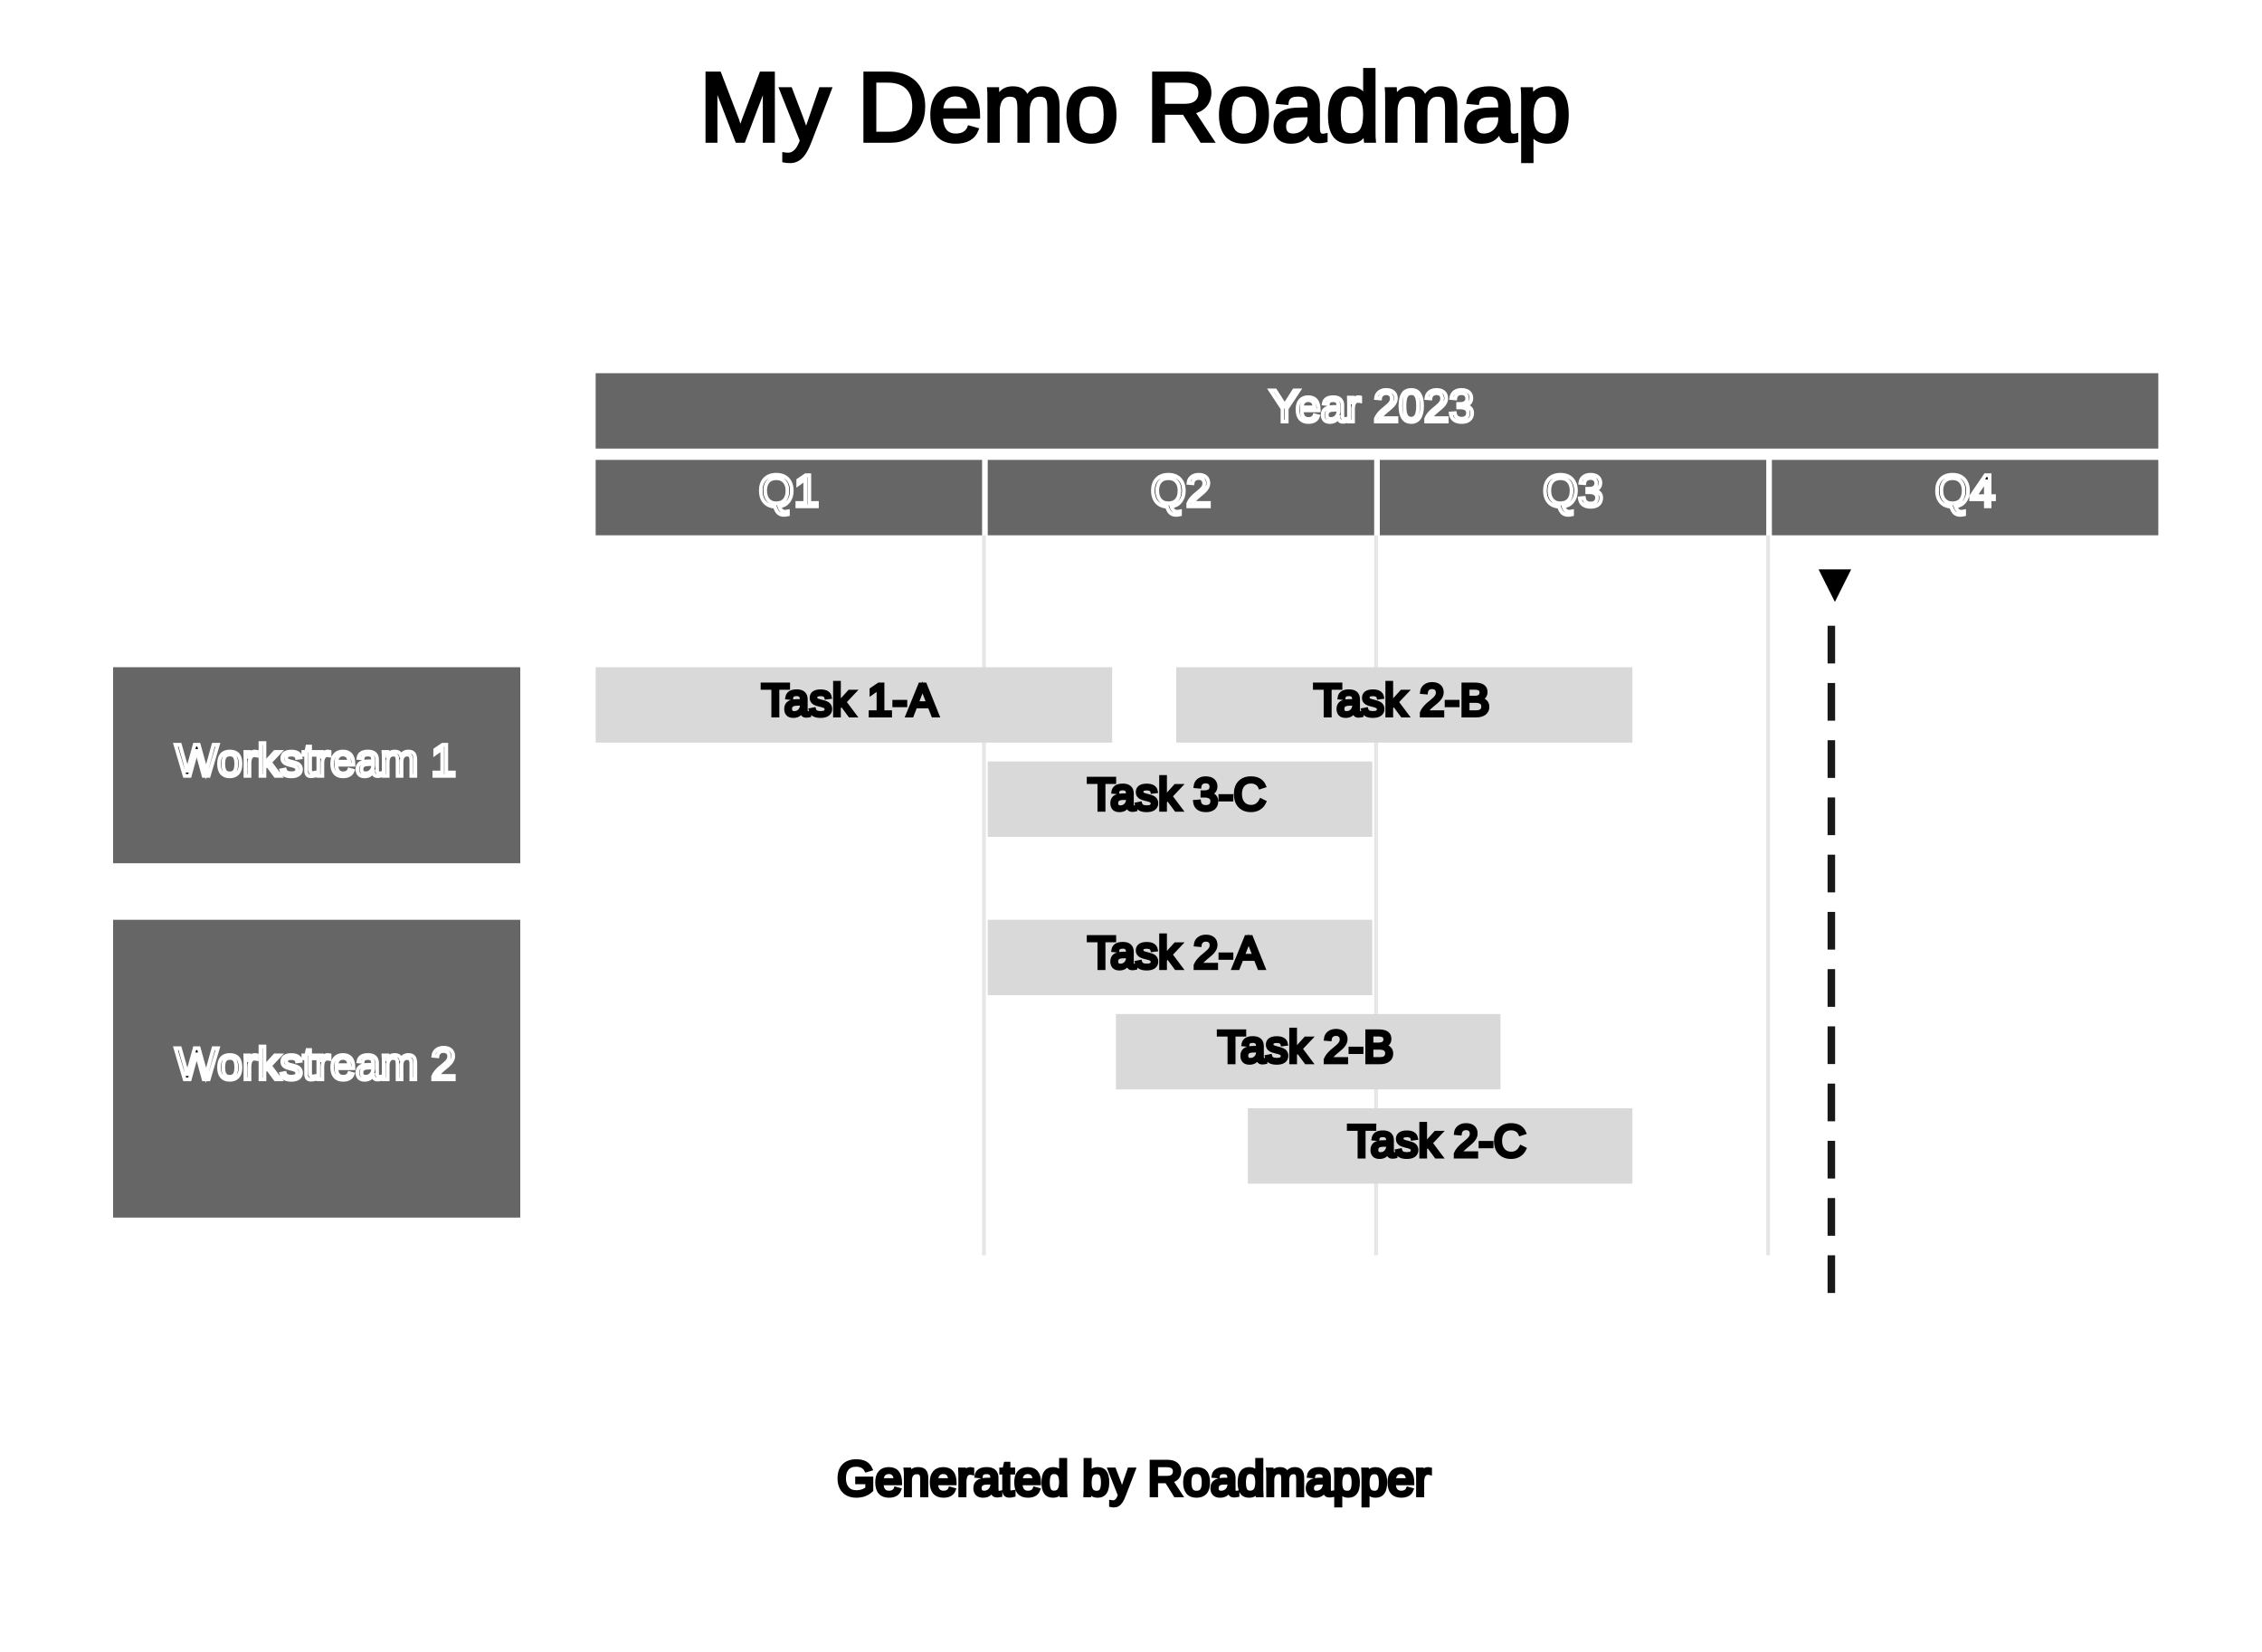
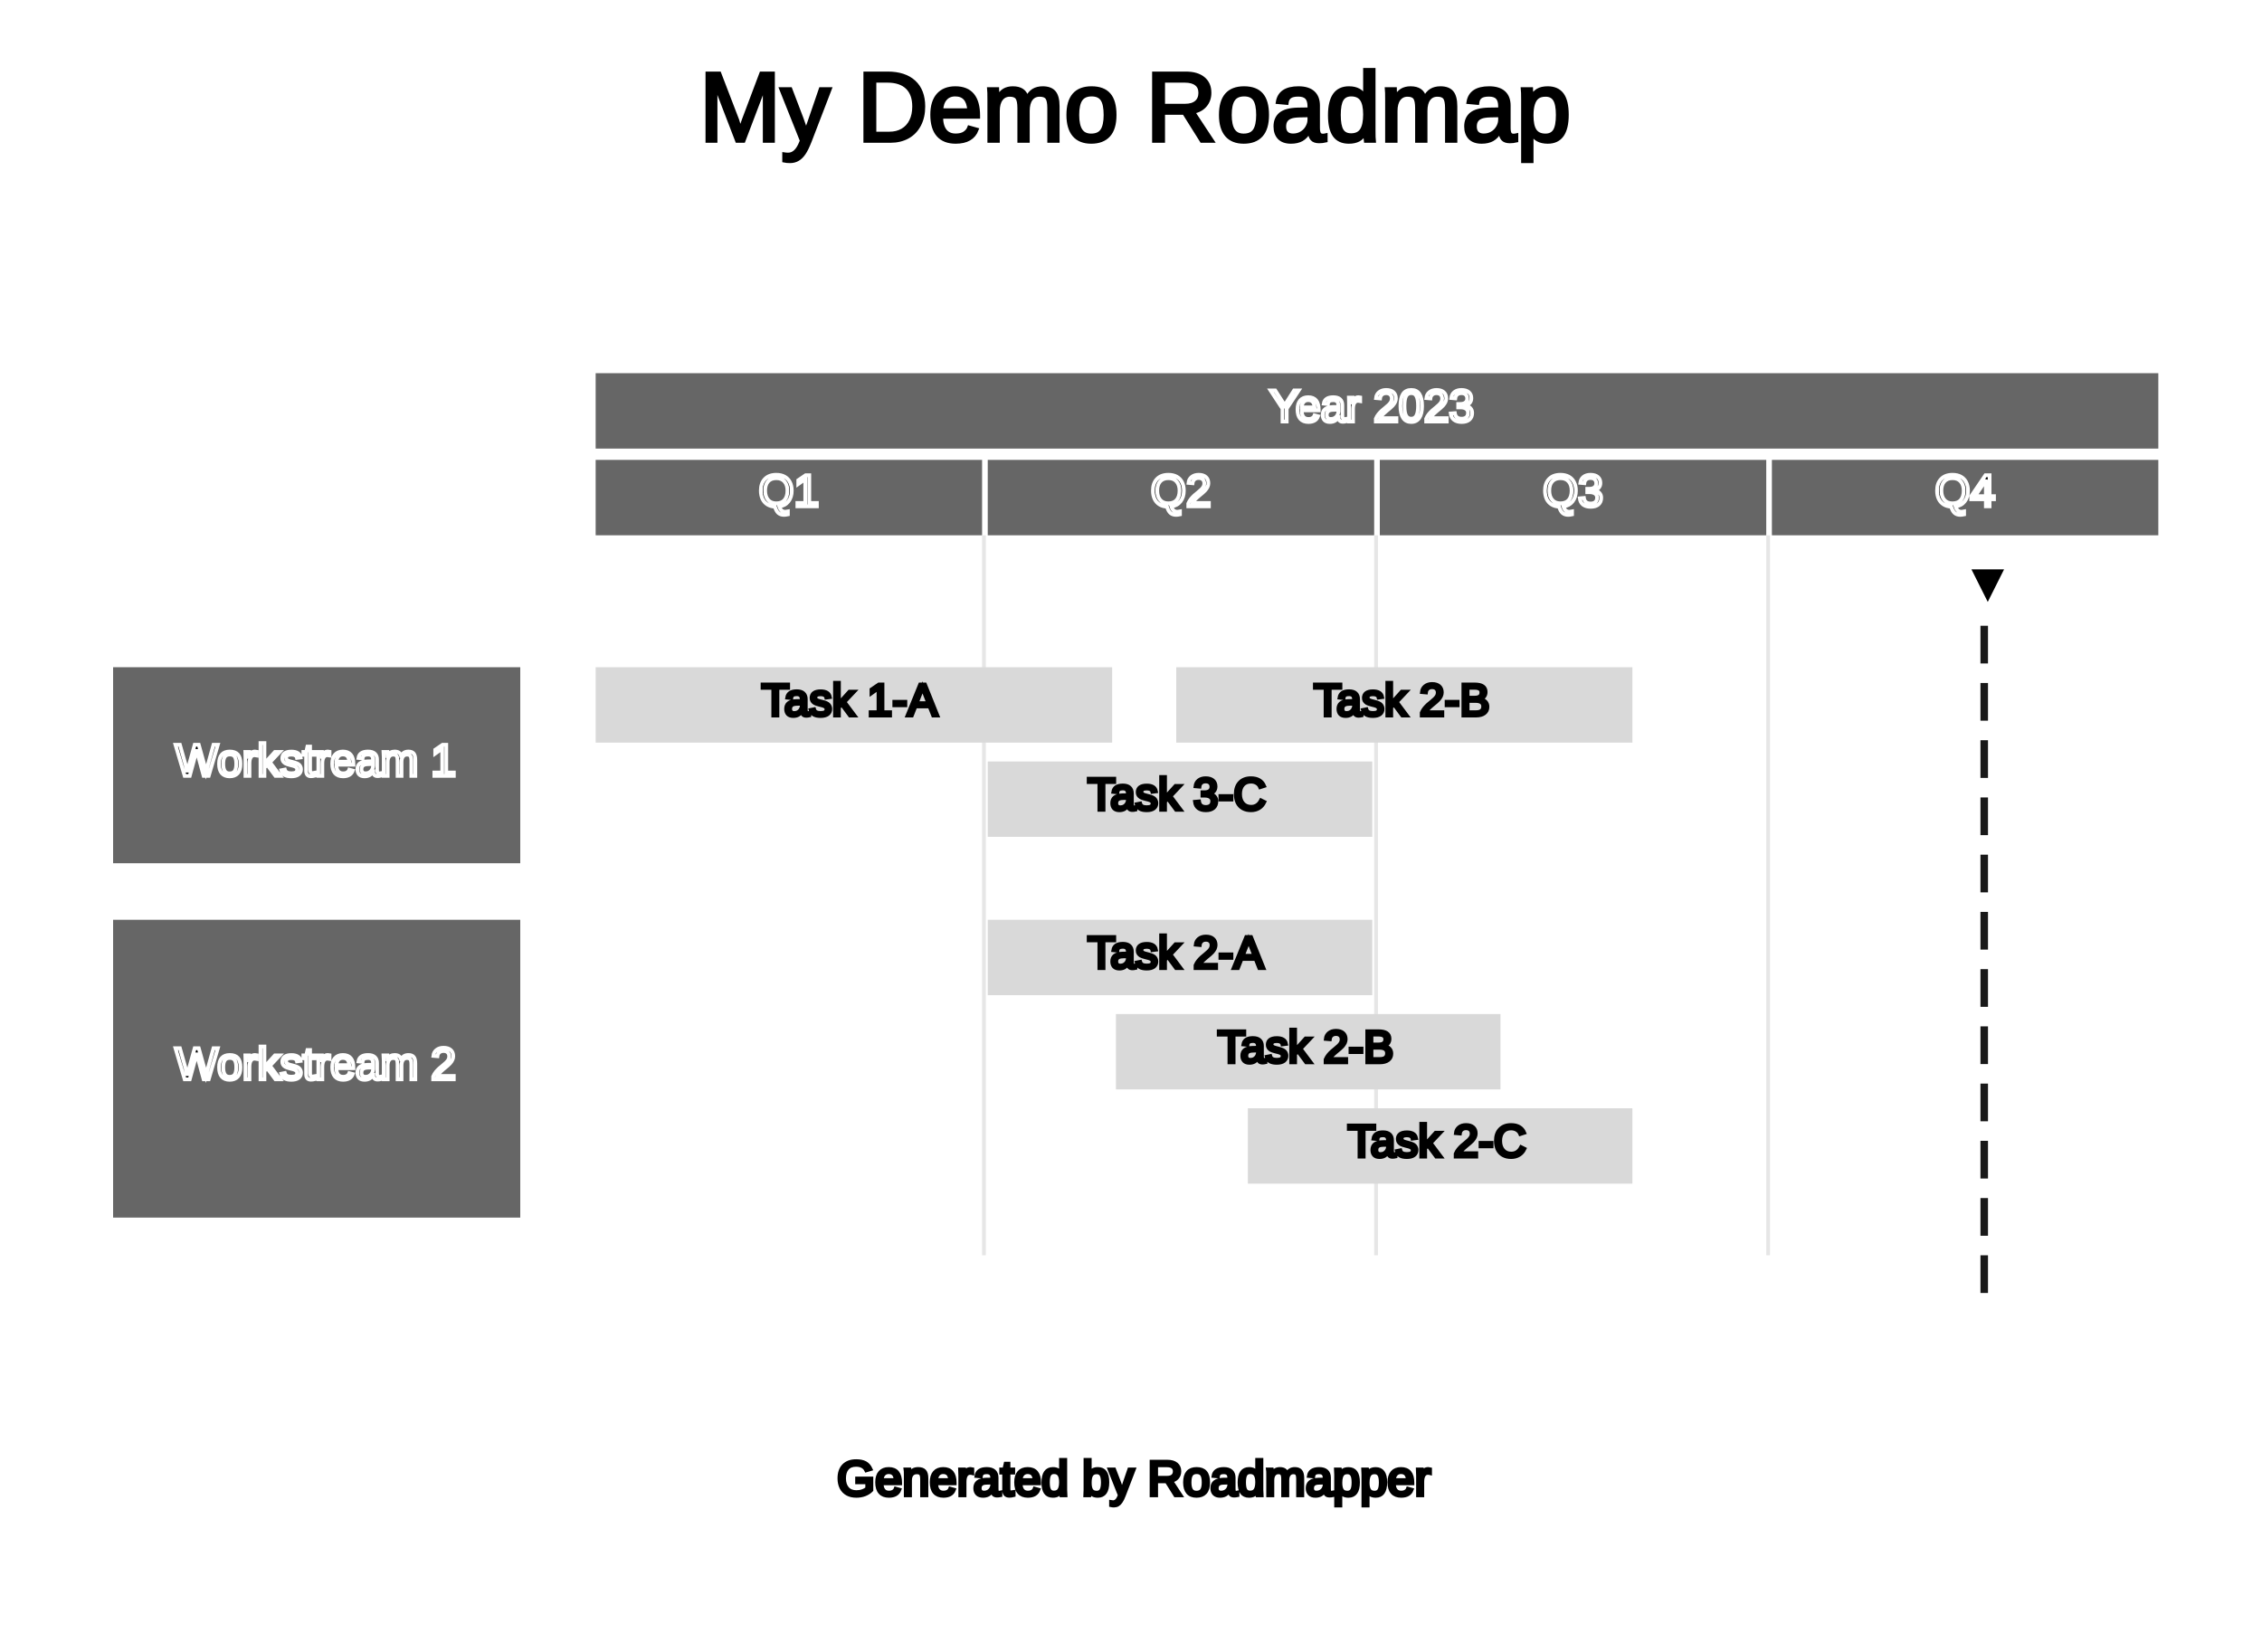
<svg xmlns="http://www.w3.org/2000/svg" width="600" height="438" viewBox="0 0 600 438">
  <defs>
</defs>
  <rect x="0" y="0" width="600" height="500" fill="#FFFFFF" />
  <text x="185.5" y="30" font-size="26" text-anchor="start" dominant-baseline="middle" font-family="Arial" stroke="#000000">My Demo Roadmap</text>
  <rect x="158.0" y="99" width="414.5" height="20" fill="#666666" />
  <text x="336.75" y="103.5" font-size="12" stroke="#FFFFFF" text-anchor="start" dominant-baseline="hanging" font-family="Arial">Year 2023</text>
  <rect x="158.0" y="122" width="102.5" height="20" fill="#666666" />
  <text x="201.25" y="126.0" font-size="12" stroke="#FFFFFF" text-anchor="start" dominant-baseline="hanging" font-family="Arial">Q1</text>
  <rect x="262.0" y="122" width="102.5" height="20" fill="#666666" />
  <text x="305.25" y="126.0" font-size="12" stroke="#FFFFFF" text-anchor="start" dominant-baseline="hanging" font-family="Arial">Q2</text>
  <rect x="366.0" y="122" width="102.5" height="20" fill="#666666" />
  <text x="409.25" y="126.0" font-size="12" stroke="#FFFFFF" text-anchor="start" dominant-baseline="hanging" font-family="Arial">Q3</text>
  <rect x="470.0" y="122" width="102.5" height="20" fill="#666666" />
  <text x="513.25" y="126.0" font-size="12" stroke="#FFFFFF" text-anchor="start" dominant-baseline="hanging" font-family="Arial">Q4</text>
  <path d="M261.0,142 L261.0,333" stroke="#e6e6e6" stroke-opacity="50" stroke-width="1" />
  <path d="M365.0,142 L365.0,333" stroke="#e6e6e6" stroke-opacity="50" stroke-width="1" />
  <path d="M469.0,142 L469.0,333" stroke="#e6e6e6" stroke-opacity="50" stroke-width="1" />
  <rect x="30" y="177" width="108.0" height="52" fill="#666666" />
  <text x="46.5" y="197.5" font-size="12" stroke="#FFFFFF" text-anchor="start" dominant-baseline="hanging" font-family="Arial">Workstream 1</text>
  <rect x="158" y="177" width="137" height="20" fill="#D9D9D9" />
  <text x="202.0" y="181.5" font-size="12" stroke="#000000" text-anchor="start" dominant-baseline="hanging" font-family="Arial">Task 1-A</text>
  <rect x="312" y="177" width="121" height="20" fill="#D9D9D9" />
  <text x="348.5" y="181.5" font-size="12" stroke="#000000" text-anchor="start" dominant-baseline="hanging" font-family="Arial">Task 2-B</text>
  <rect x="262" y="202" width="102" height="20" fill="#D9D9D9" />
  <text x="288.5" y="206.5" font-size="12" stroke="#000000" text-anchor="start" dominant-baseline="hanging" font-family="Arial">Task 3-C</text>
  <rect x="30" y="244" width="108.0" height="79" fill="#666666" />
  <text x="46.5" y="278.0" font-size="12" stroke="#FFFFFF" text-anchor="start" dominant-baseline="hanging" font-family="Arial">Workstream 2</text>
  <rect x="262" y="244" width="102" height="20" fill="#D9D9D9" />
  <text x="288.5" y="248.5" font-size="12" stroke="#000000" text-anchor="start" dominant-baseline="hanging" font-family="Arial">Task 2-A</text>
  <rect x="296" y="269" width="102" height="20" fill="#D9D9D9" />
  <text x="323.0" y="273.5" font-size="12" stroke="#000000" text-anchor="start" dominant-baseline="hanging" font-family="Arial">Task 2-B</text>
  <rect x="331" y="294" width="102" height="20" fill="#D9D9D9" />
  <text x="357.5" y="298.5" font-size="12" stroke="#000000" text-anchor="start" dominant-baseline="hanging" font-family="Arial">Task 2-C</text>
-   <text x="480.769" y="155" font-size="12" text-anchor="start" dominant-baseline="middle" font-family="Arial" stroke="#000000">▼</text>
-   <path d="M485.769,166.0 L485.769,176.0" stroke="#000000" stroke-opacity="0.9" stroke-width="2" />
-   <path d="M485.769,181.182 L485.769,191.182" stroke="#000000" stroke-opacity="0.9" stroke-width="2" />
-   <path d="M485.769,196.364 L485.769,206.364" stroke="#000000" stroke-opacity="0.9" stroke-width="2" />
-   <path d="M485.769,211.545 L485.769,221.545" stroke="#000000" stroke-opacity="0.9" stroke-width="2" />
-   <path d="M485.769,226.727 L485.769,236.727" stroke="#000000" stroke-opacity="0.9" stroke-width="2" />
-   <path d="M485.769,241.909 L485.769,251.909" stroke="#000000" stroke-opacity="0.9" stroke-width="2" />
-   <path d="M485.769,257.091 L485.769,267.091" stroke="#000000" stroke-opacity="0.9" stroke-width="2" />
-   <path d="M485.769,272.273 L485.769,282.273" stroke="#000000" stroke-opacity="0.9" stroke-width="2" />
-   <path d="M485.769,287.455 L485.769,297.455" stroke="#000000" stroke-opacity="0.9" stroke-width="2" />
-   <path d="M485.769,302.636 L485.769,312.636" stroke="#000000" stroke-opacity="0.9" stroke-width="2" />
-   <path d="M485.769,317.818 L485.769,327.818" stroke="#000000" stroke-opacity="0.9" stroke-width="2" />
-   <path d="M485.769,333.0 L485.769,343.0" stroke="#000000" stroke-opacity="0.9" stroke-width="2" />
+   <text x="521.319" y="155" font-size="12" text-anchor="start" dominant-baseline="middle" font-family="Arial" stroke="#000000">▼</text>
+   <path d="M526.319,166.0 L526.319,176.0" stroke="#000000" stroke-opacity="0.9" stroke-width="2" />
+   <path d="M526.319,181.182 L526.319,191.182" stroke="#000000" stroke-opacity="0.9" stroke-width="2" />
+   <path d="M526.319,196.364 L526.319,206.364" stroke="#000000" stroke-opacity="0.9" stroke-width="2" />
+   <path d="M526.319,211.545 L526.319,221.545" stroke="#000000" stroke-opacity="0.9" stroke-width="2" />
+   <path d="M526.319,226.727 L526.319,236.727" stroke="#000000" stroke-opacity="0.9" stroke-width="2" />
+   <path d="M526.319,241.909 L526.319,251.909" stroke="#000000" stroke-opacity="0.9" stroke-width="2" />
+   <path d="M526.319,257.091 L526.319,267.091" stroke="#000000" stroke-opacity="0.9" stroke-width="2" />
+   <path d="M526.319,272.273 L526.319,282.273" stroke="#000000" stroke-opacity="0.9" stroke-width="2" />
+   <path d="M526.319,287.455 L526.319,297.455" stroke="#000000" stroke-opacity="0.9" stroke-width="2" />
+   <path d="M526.319,302.636 L526.319,312.636" stroke="#000000" stroke-opacity="0.9" stroke-width="2" />
+   <path d="M526.319,317.818 L526.319,327.818" stroke="#000000" stroke-opacity="0.9" stroke-width="2" />
+   <path d="M526.319,333.0 L526.319,343.0" stroke="#000000" stroke-opacity="0.9" stroke-width="2" />
  <text x="222.0" y="393" font-size="13" text-anchor="start" dominant-baseline="middle" font-family="Arial" stroke="#000000">Generated by Roadmapper</text>
</svg>
